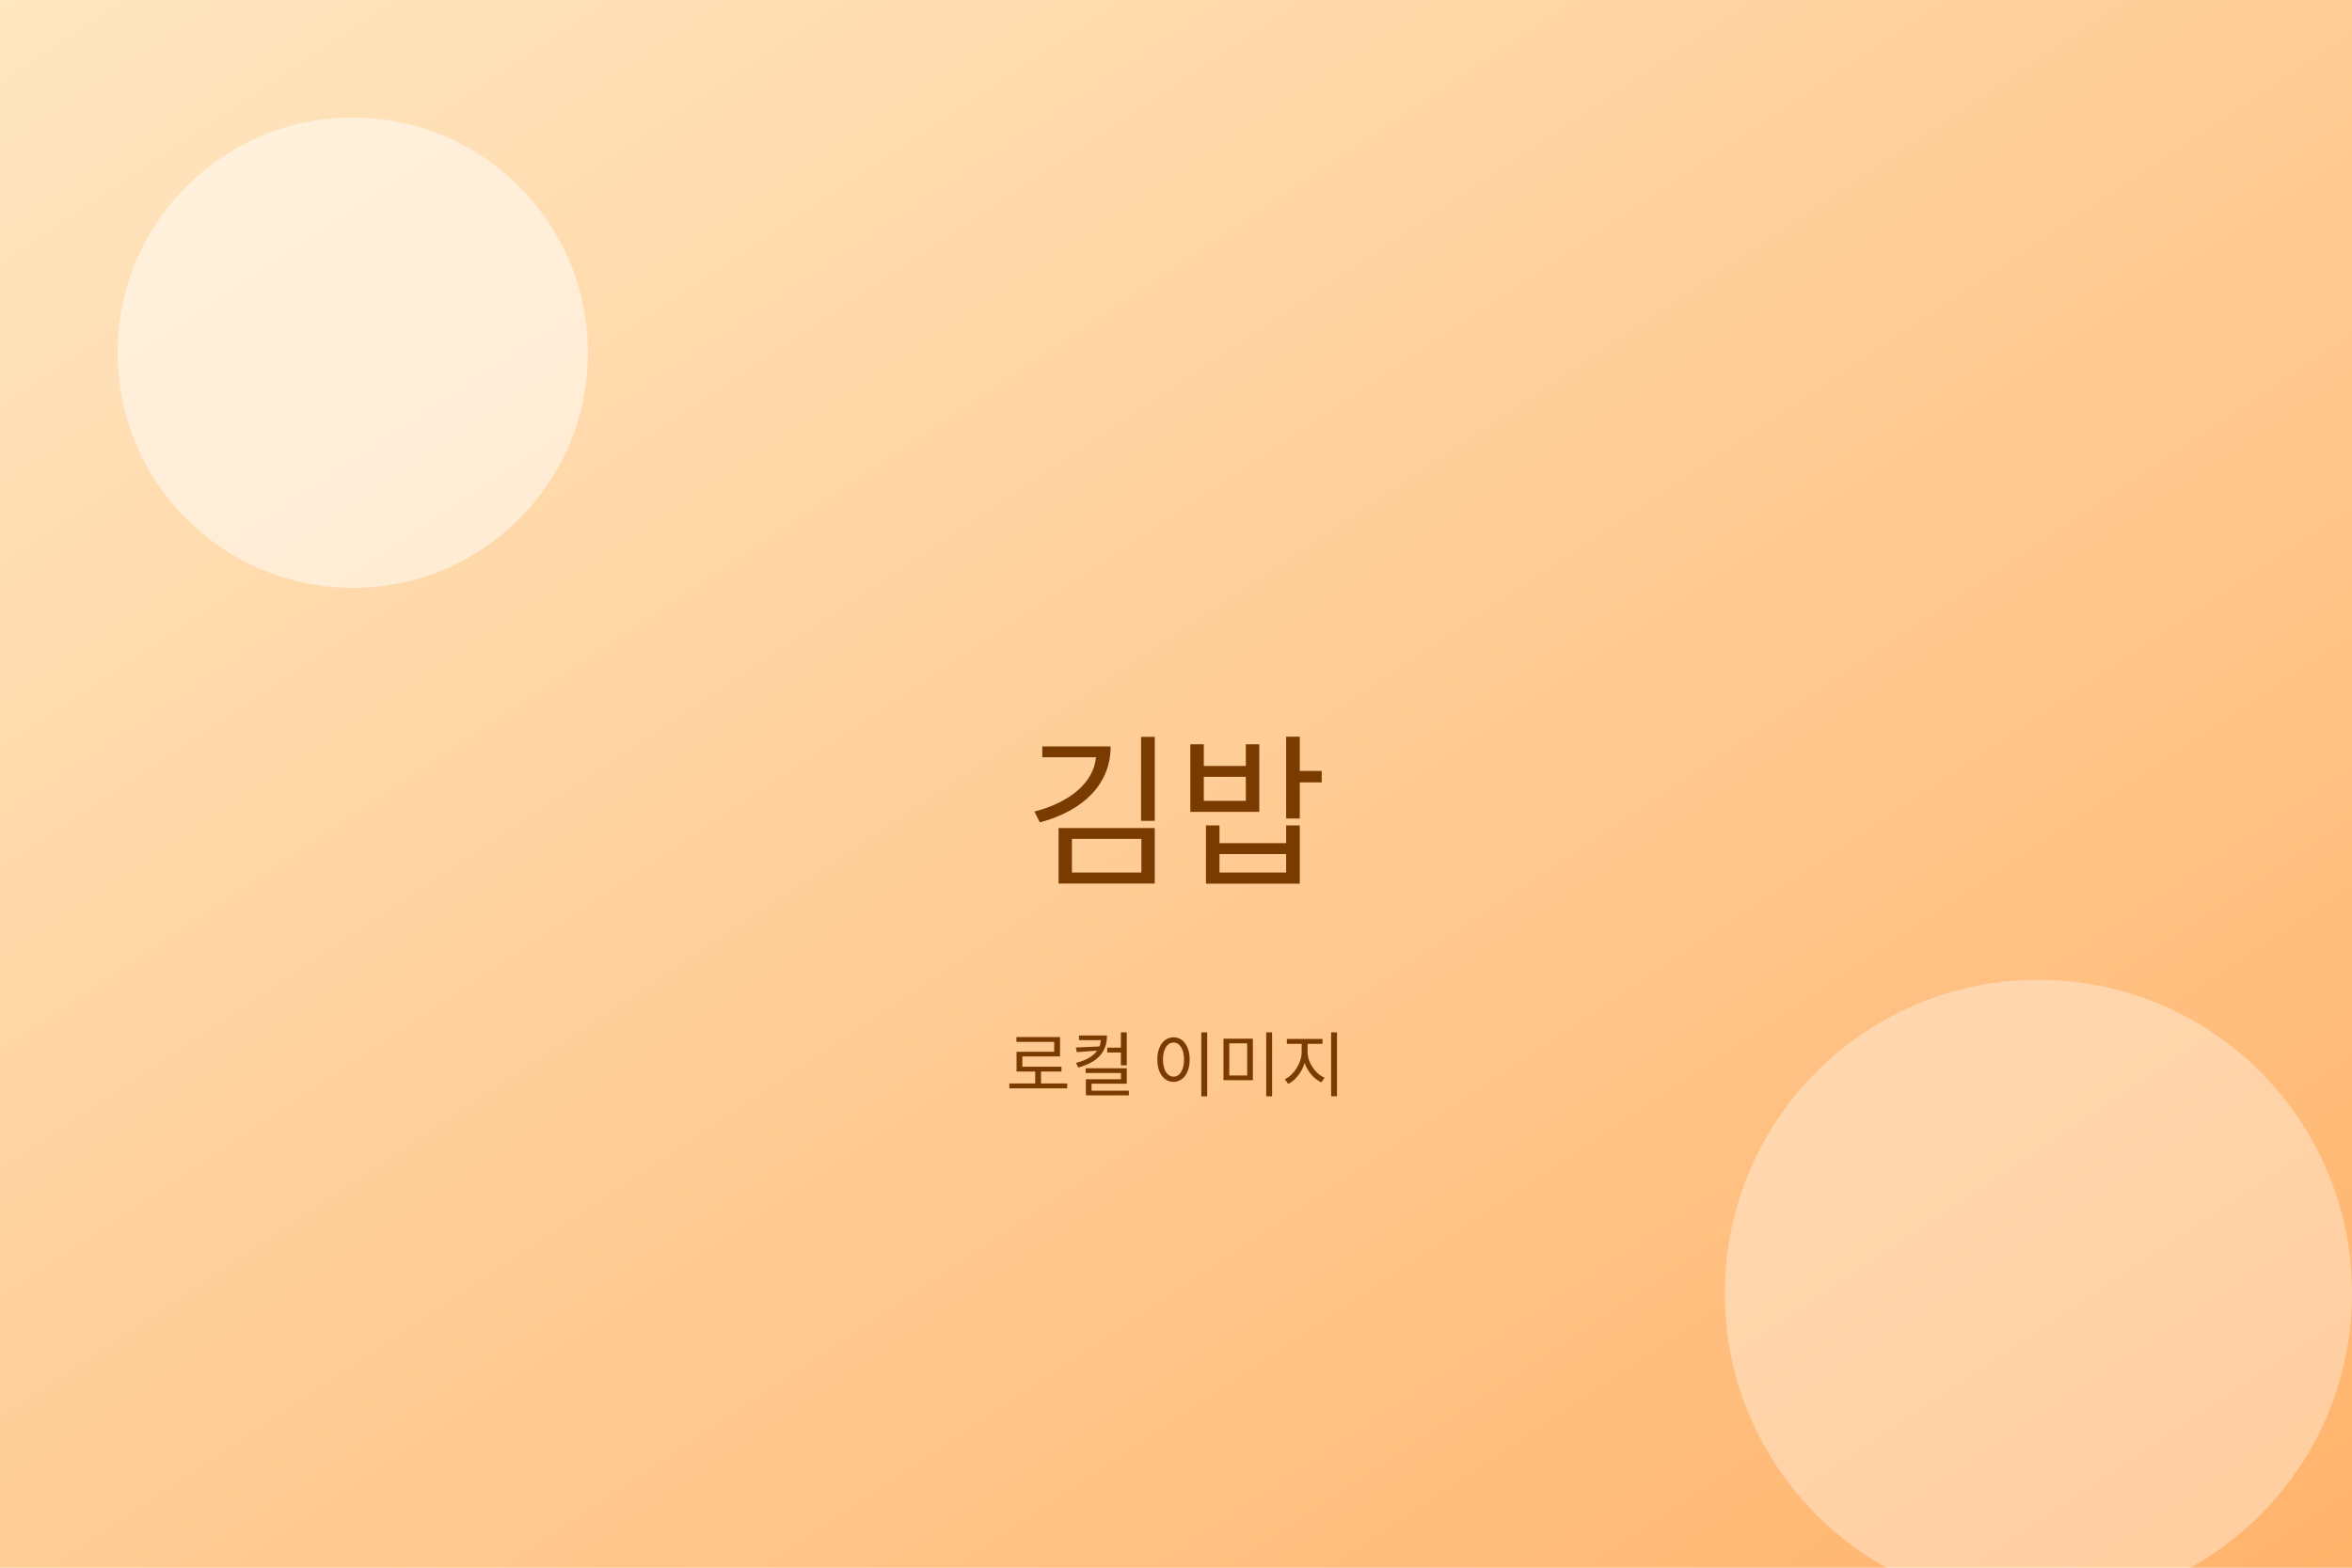
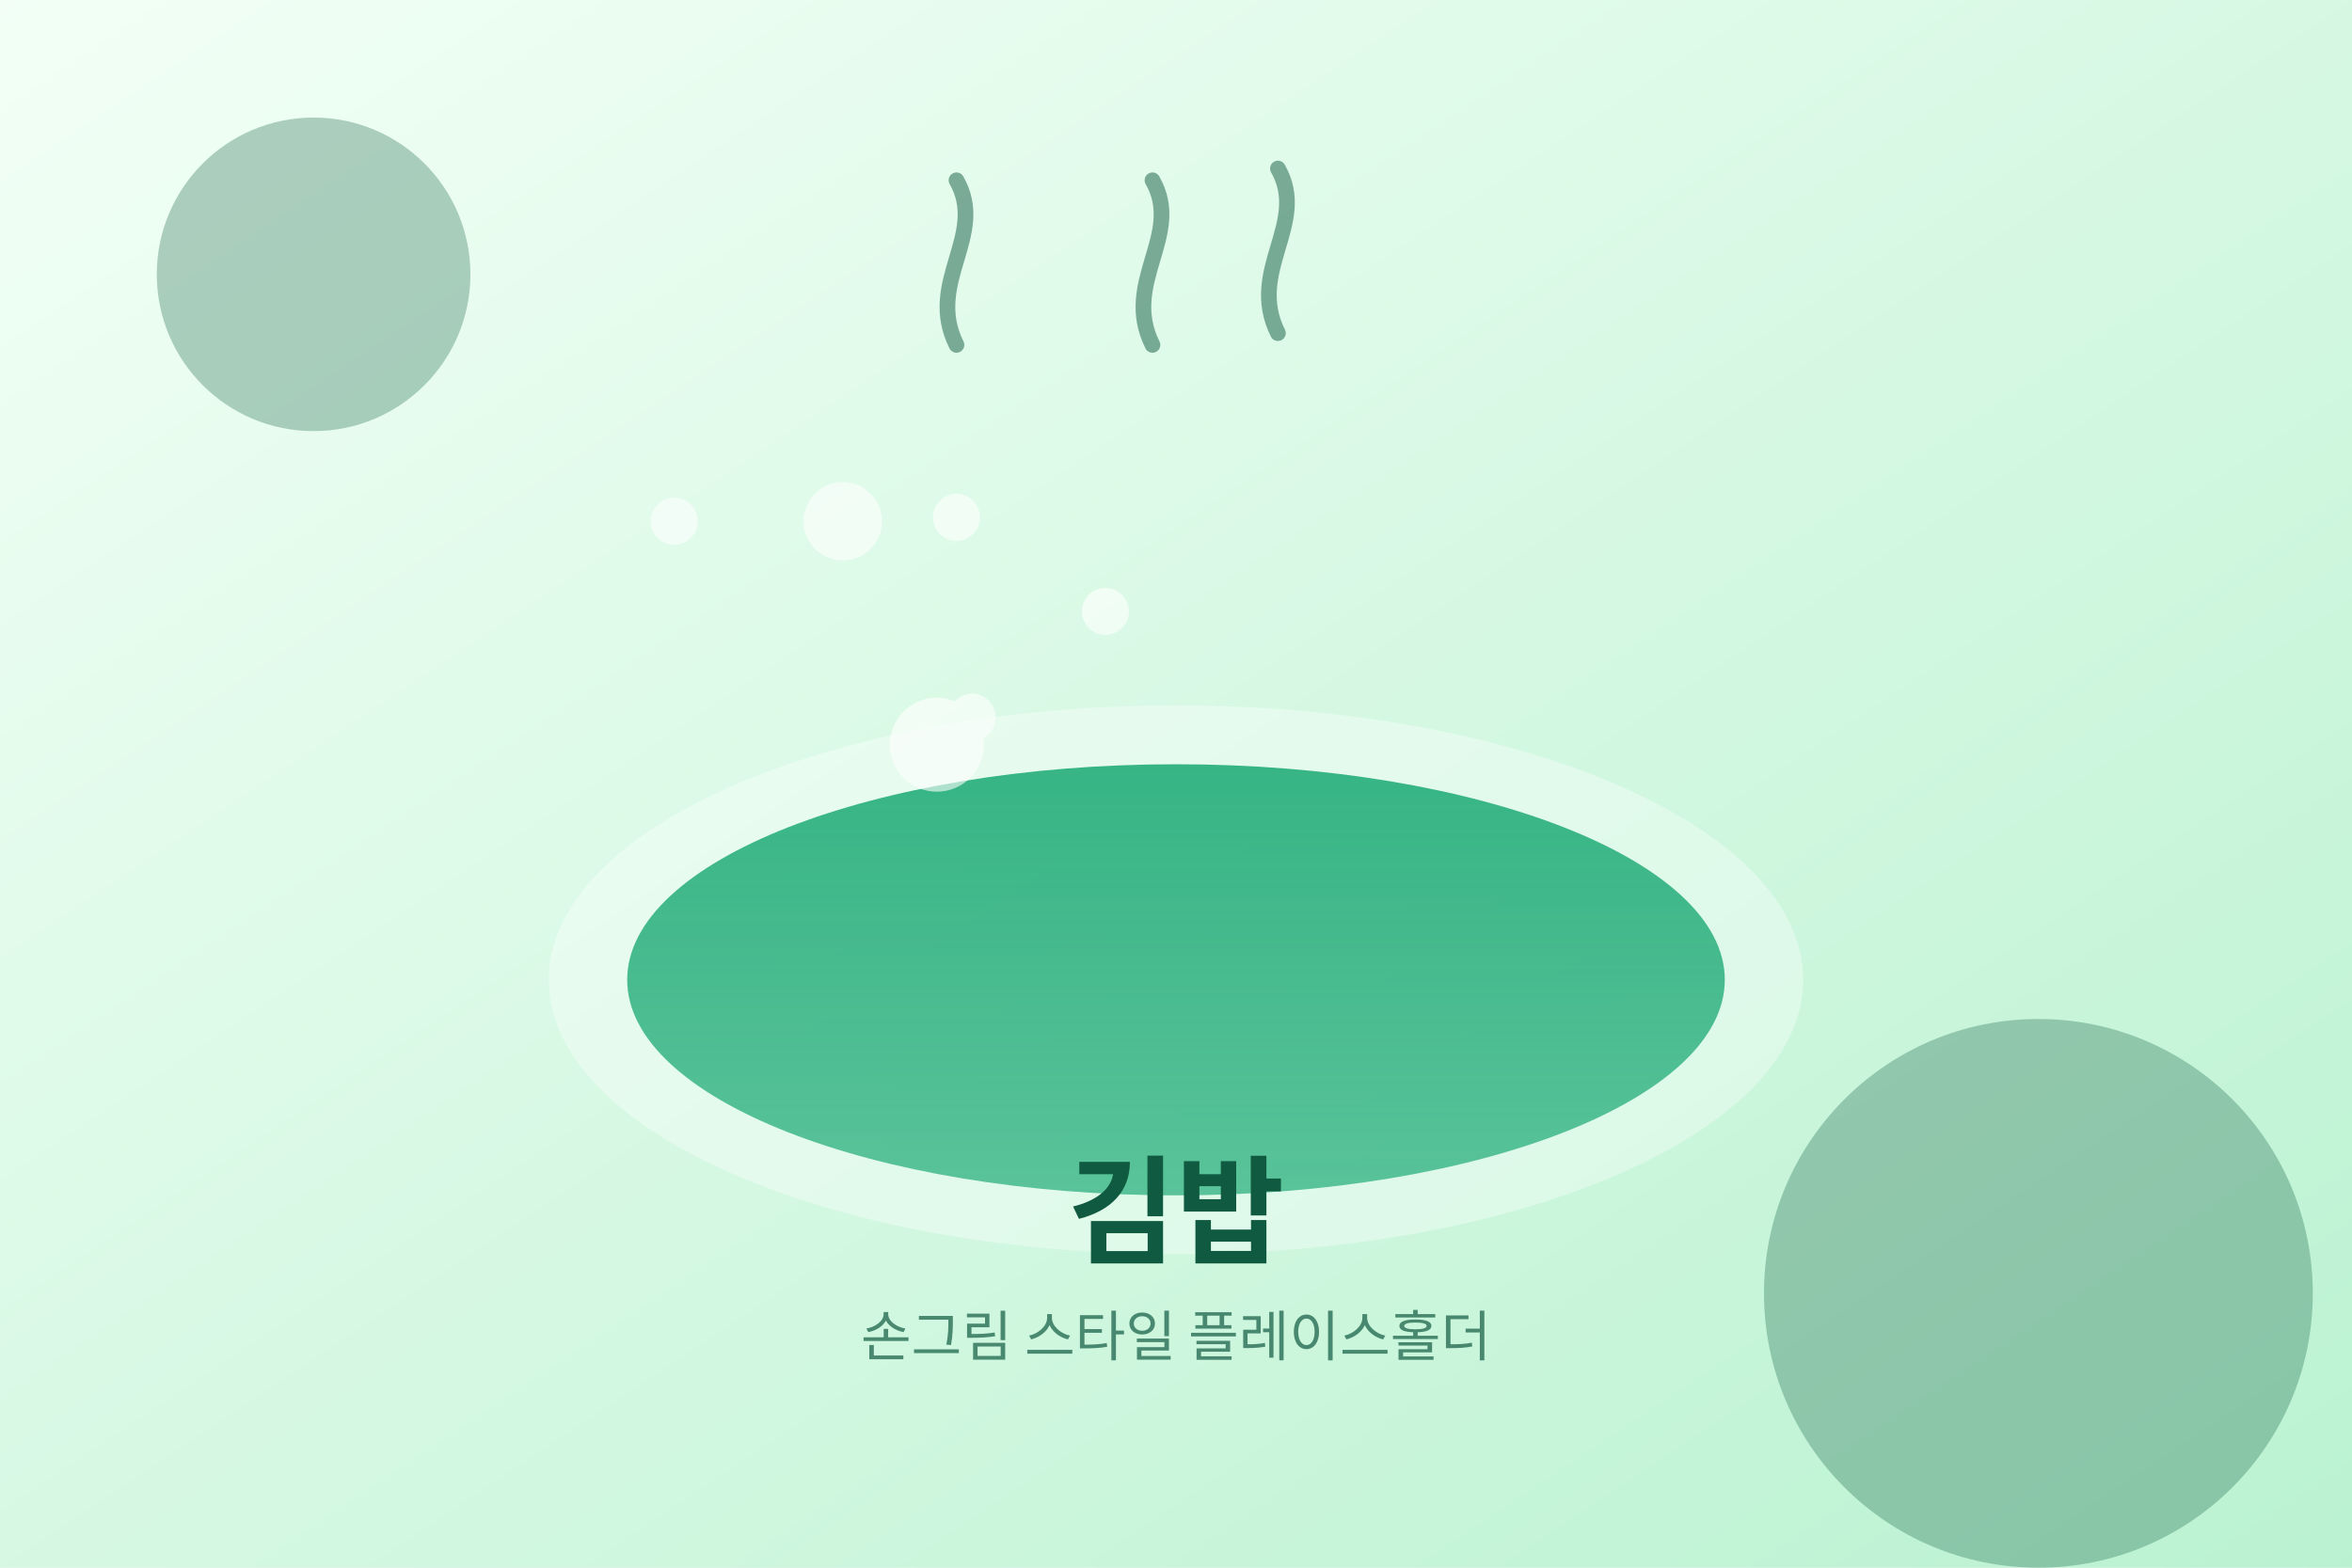
<svg xmlns="http://www.w3.org/2000/svg" width="600" height="400" viewBox="0 0 600 400">
  <defs>
    <linearGradient id="bg" x1="0" y1="0" x2="1" y2="1">
-       <stop offset="0%" stop-color="#ffe7c2" />
-       <stop offset="100%" stop-color="#ffb36b" />
+       <stop offset="0%" stop-color="#f3fff6" />
+       <stop offset="100%" stop-color="#baf2d1" />
+     </linearGradient>
+     <linearGradient id="food" x1="0" y1="0" x2="0" y2="1">
+       <stop offset="0%" stop-color="#2db07f" stop-opacity="0.95" />
+       <stop offset="100%" stop-color="#2db07f" stop-opacity="0.75" />
    </linearGradient>
  </defs>
  <rect width="100%" height="100%" fill="url(#bg)" />
-   <circle cx="90" cy="90" r="60" fill="rgba(255,255,255,0.5)" />
-   <circle cx="520" cy="330" r="80" fill="rgba(255,255,255,0.35)" />
-   <text x="50%" y="52%" dominant-baseline="middle" text-anchor="middle" font-size="42" font-family="Pretendard, 'Apple SD Gothic Neo', sans-serif" fill="#7a3b00">김밥</text>
-   <text x="50%" y="68%" dominant-baseline="middle" text-anchor="middle" font-size="18" font-family="Pretendard, 'Apple SD Gothic Neo', sans-serif" fill="#7a3b00">로컬 이미지</text>
+   <g opacity="0.3" fill="#0f5a41">
+     <circle cx="80" cy="70" r="40" />
+     <circle cx="520" cy="330" r="70" />
+   </g>
+   <g fill="none" stroke="#0f5a41" stroke-width="4" stroke-linecap="round" opacity="0.5">
+     <path d="M244 88 c -8 -16 8 -28 0 -42" />
+     <path d="M294 88 c -8 -16 8 -28 0 -42" />
+     <path d="M326 85 c -8 -16 8 -28 0 -42" />
+   </g>
+   <ellipse cx="300" cy="250" rx="160" ry="70" fill="#ffffff" opacity="0.35" />
+   <ellipse cx="300" cy="250" rx="140" ry="55" fill="url(#food)" />
+   <g fill="#ffffff" opacity="0.6">
+     <circle cx="239" cy="190" r="12" />
+     <circle cx="215" cy="133" r="10" />
+     <circle cx="244" cy="132" r="6" />
+     <circle cx="172" cy="133" r="6" />
+     <circle cx="248" cy="183" r="6" />
+     <circle cx="282" cy="156" r="6" />
+   </g>
+   <g font-family="Pretendard, 'Apple SD Gothic Neo', sans-serif" text-anchor="middle">
+     <text x="300" y="320" font-size="30" fill="#0f5a41" font-weight="700">김밥</text>
+     <text x="300" y="346" font-size="14" fill="#0f5a41" opacity="0.7">손그림 스타일 플레이스홀더</text>
+   </g>
</svg>
